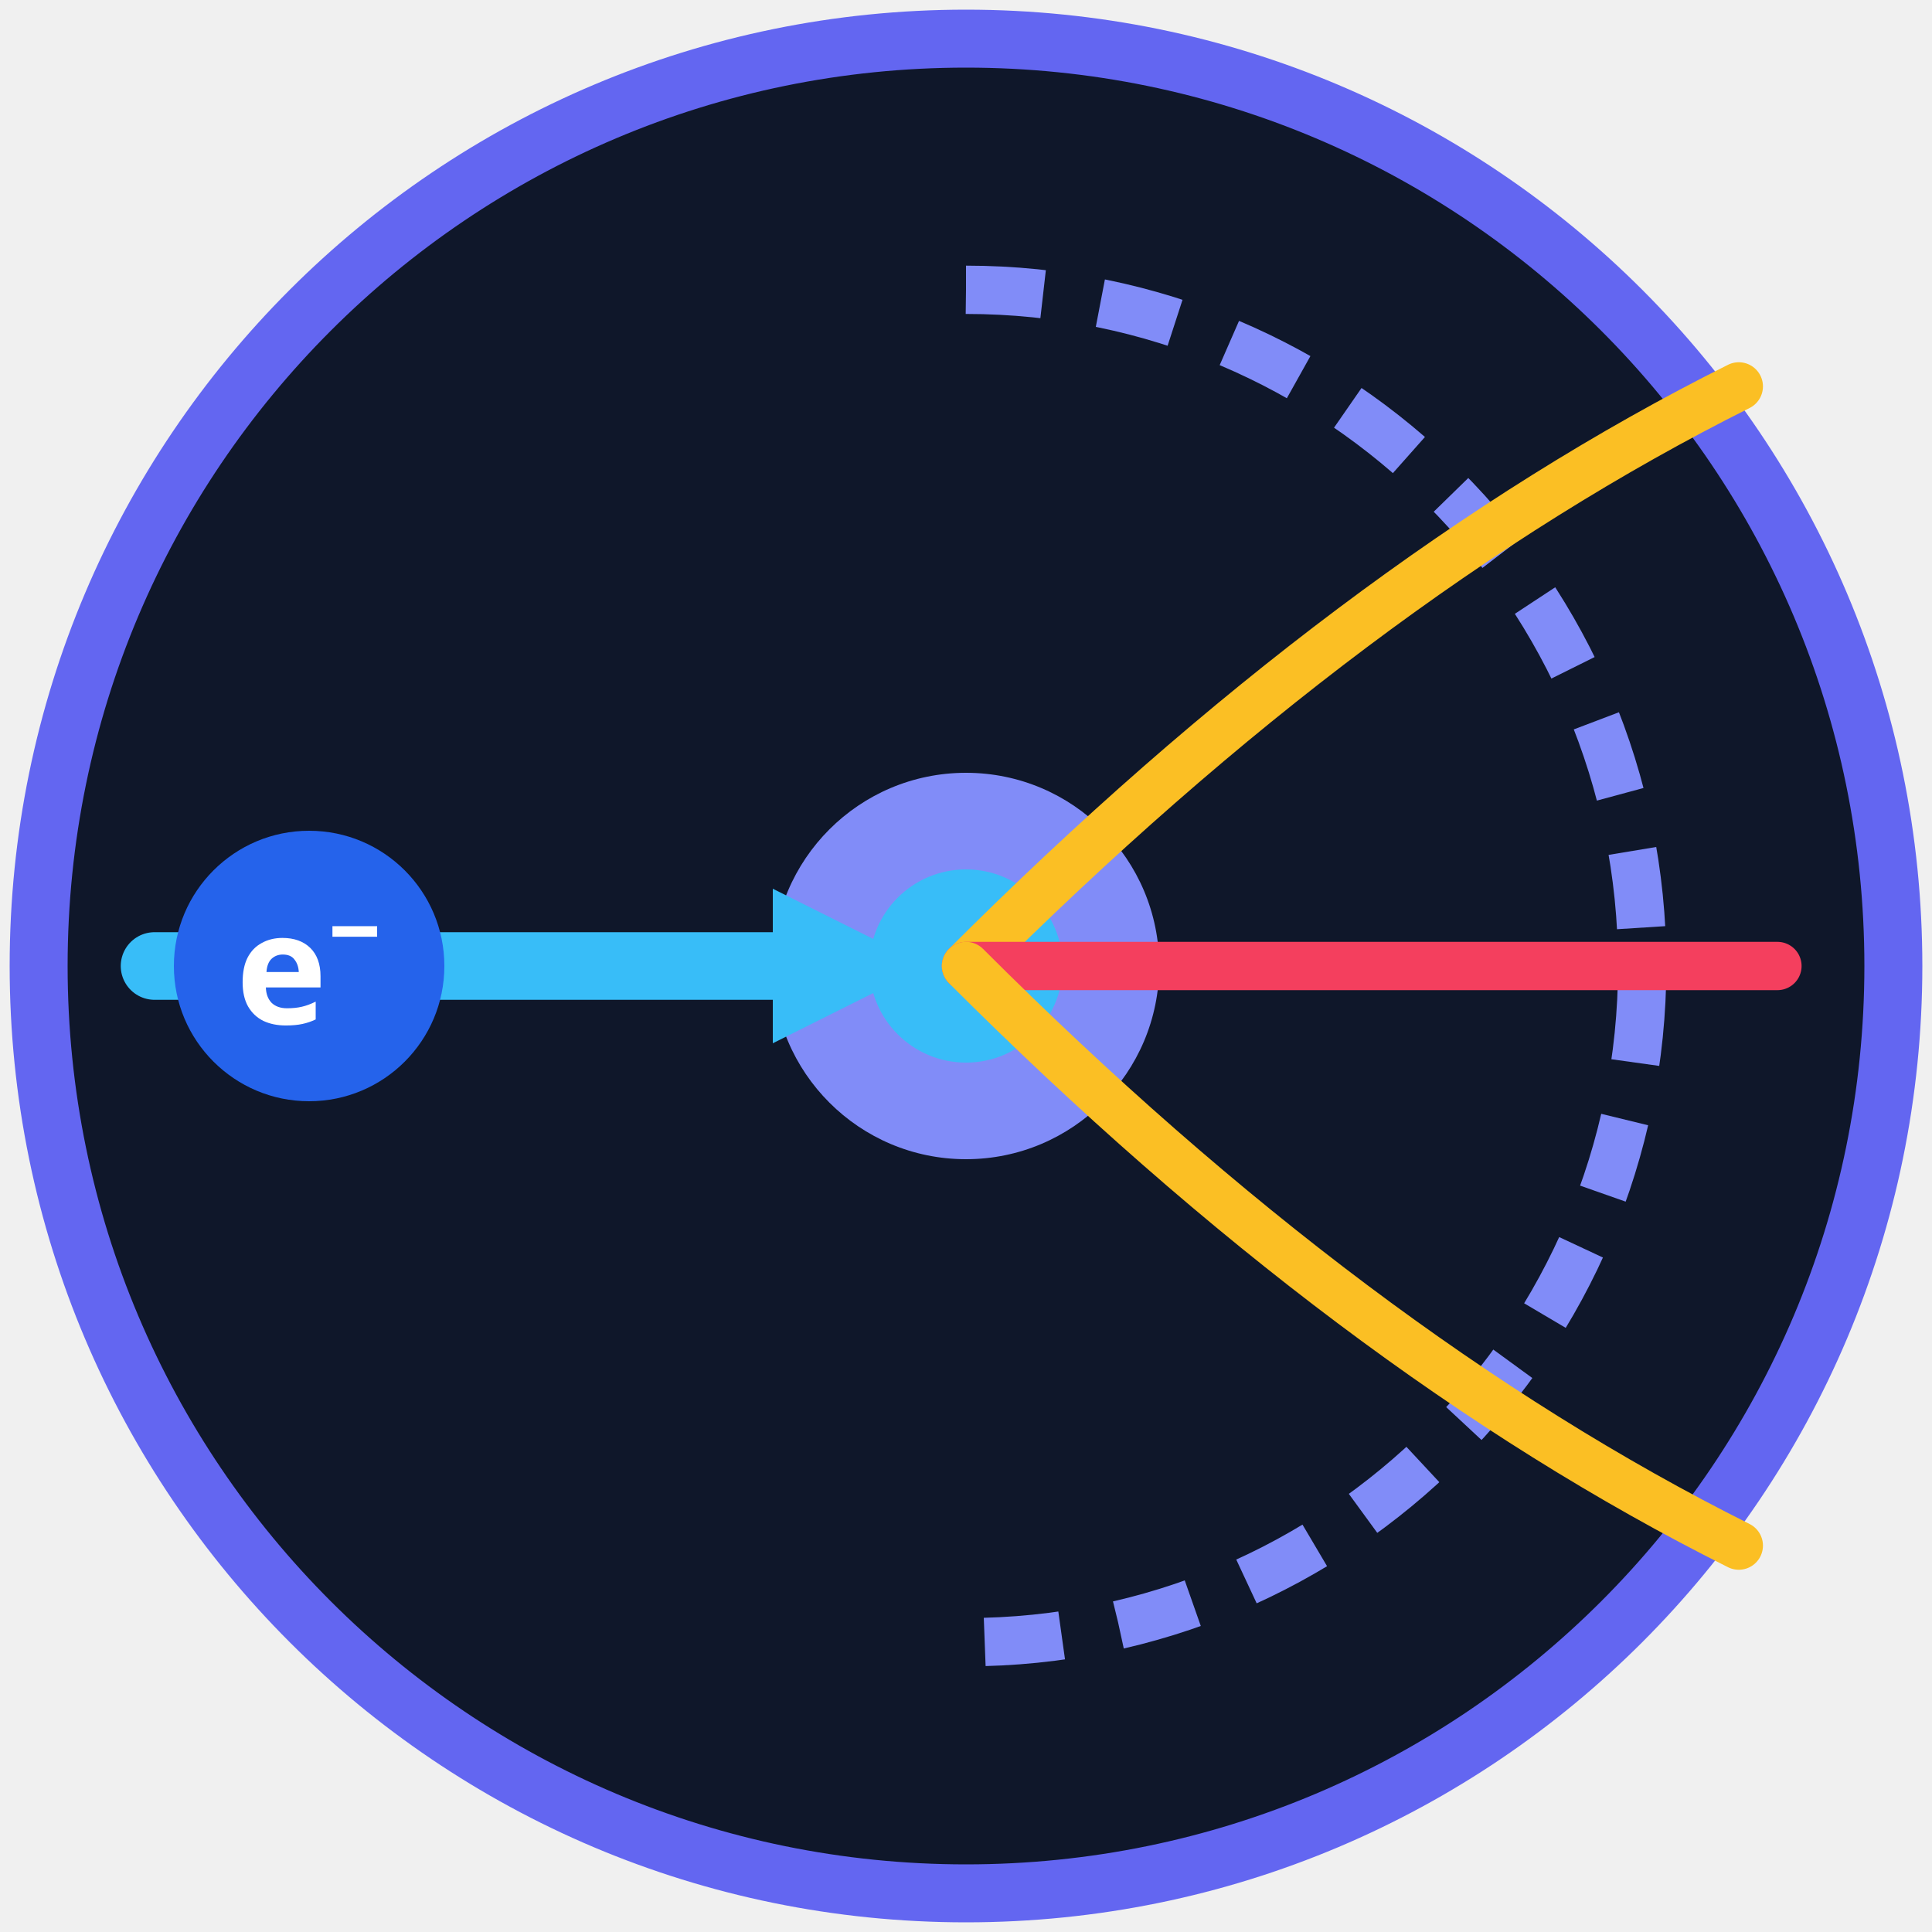
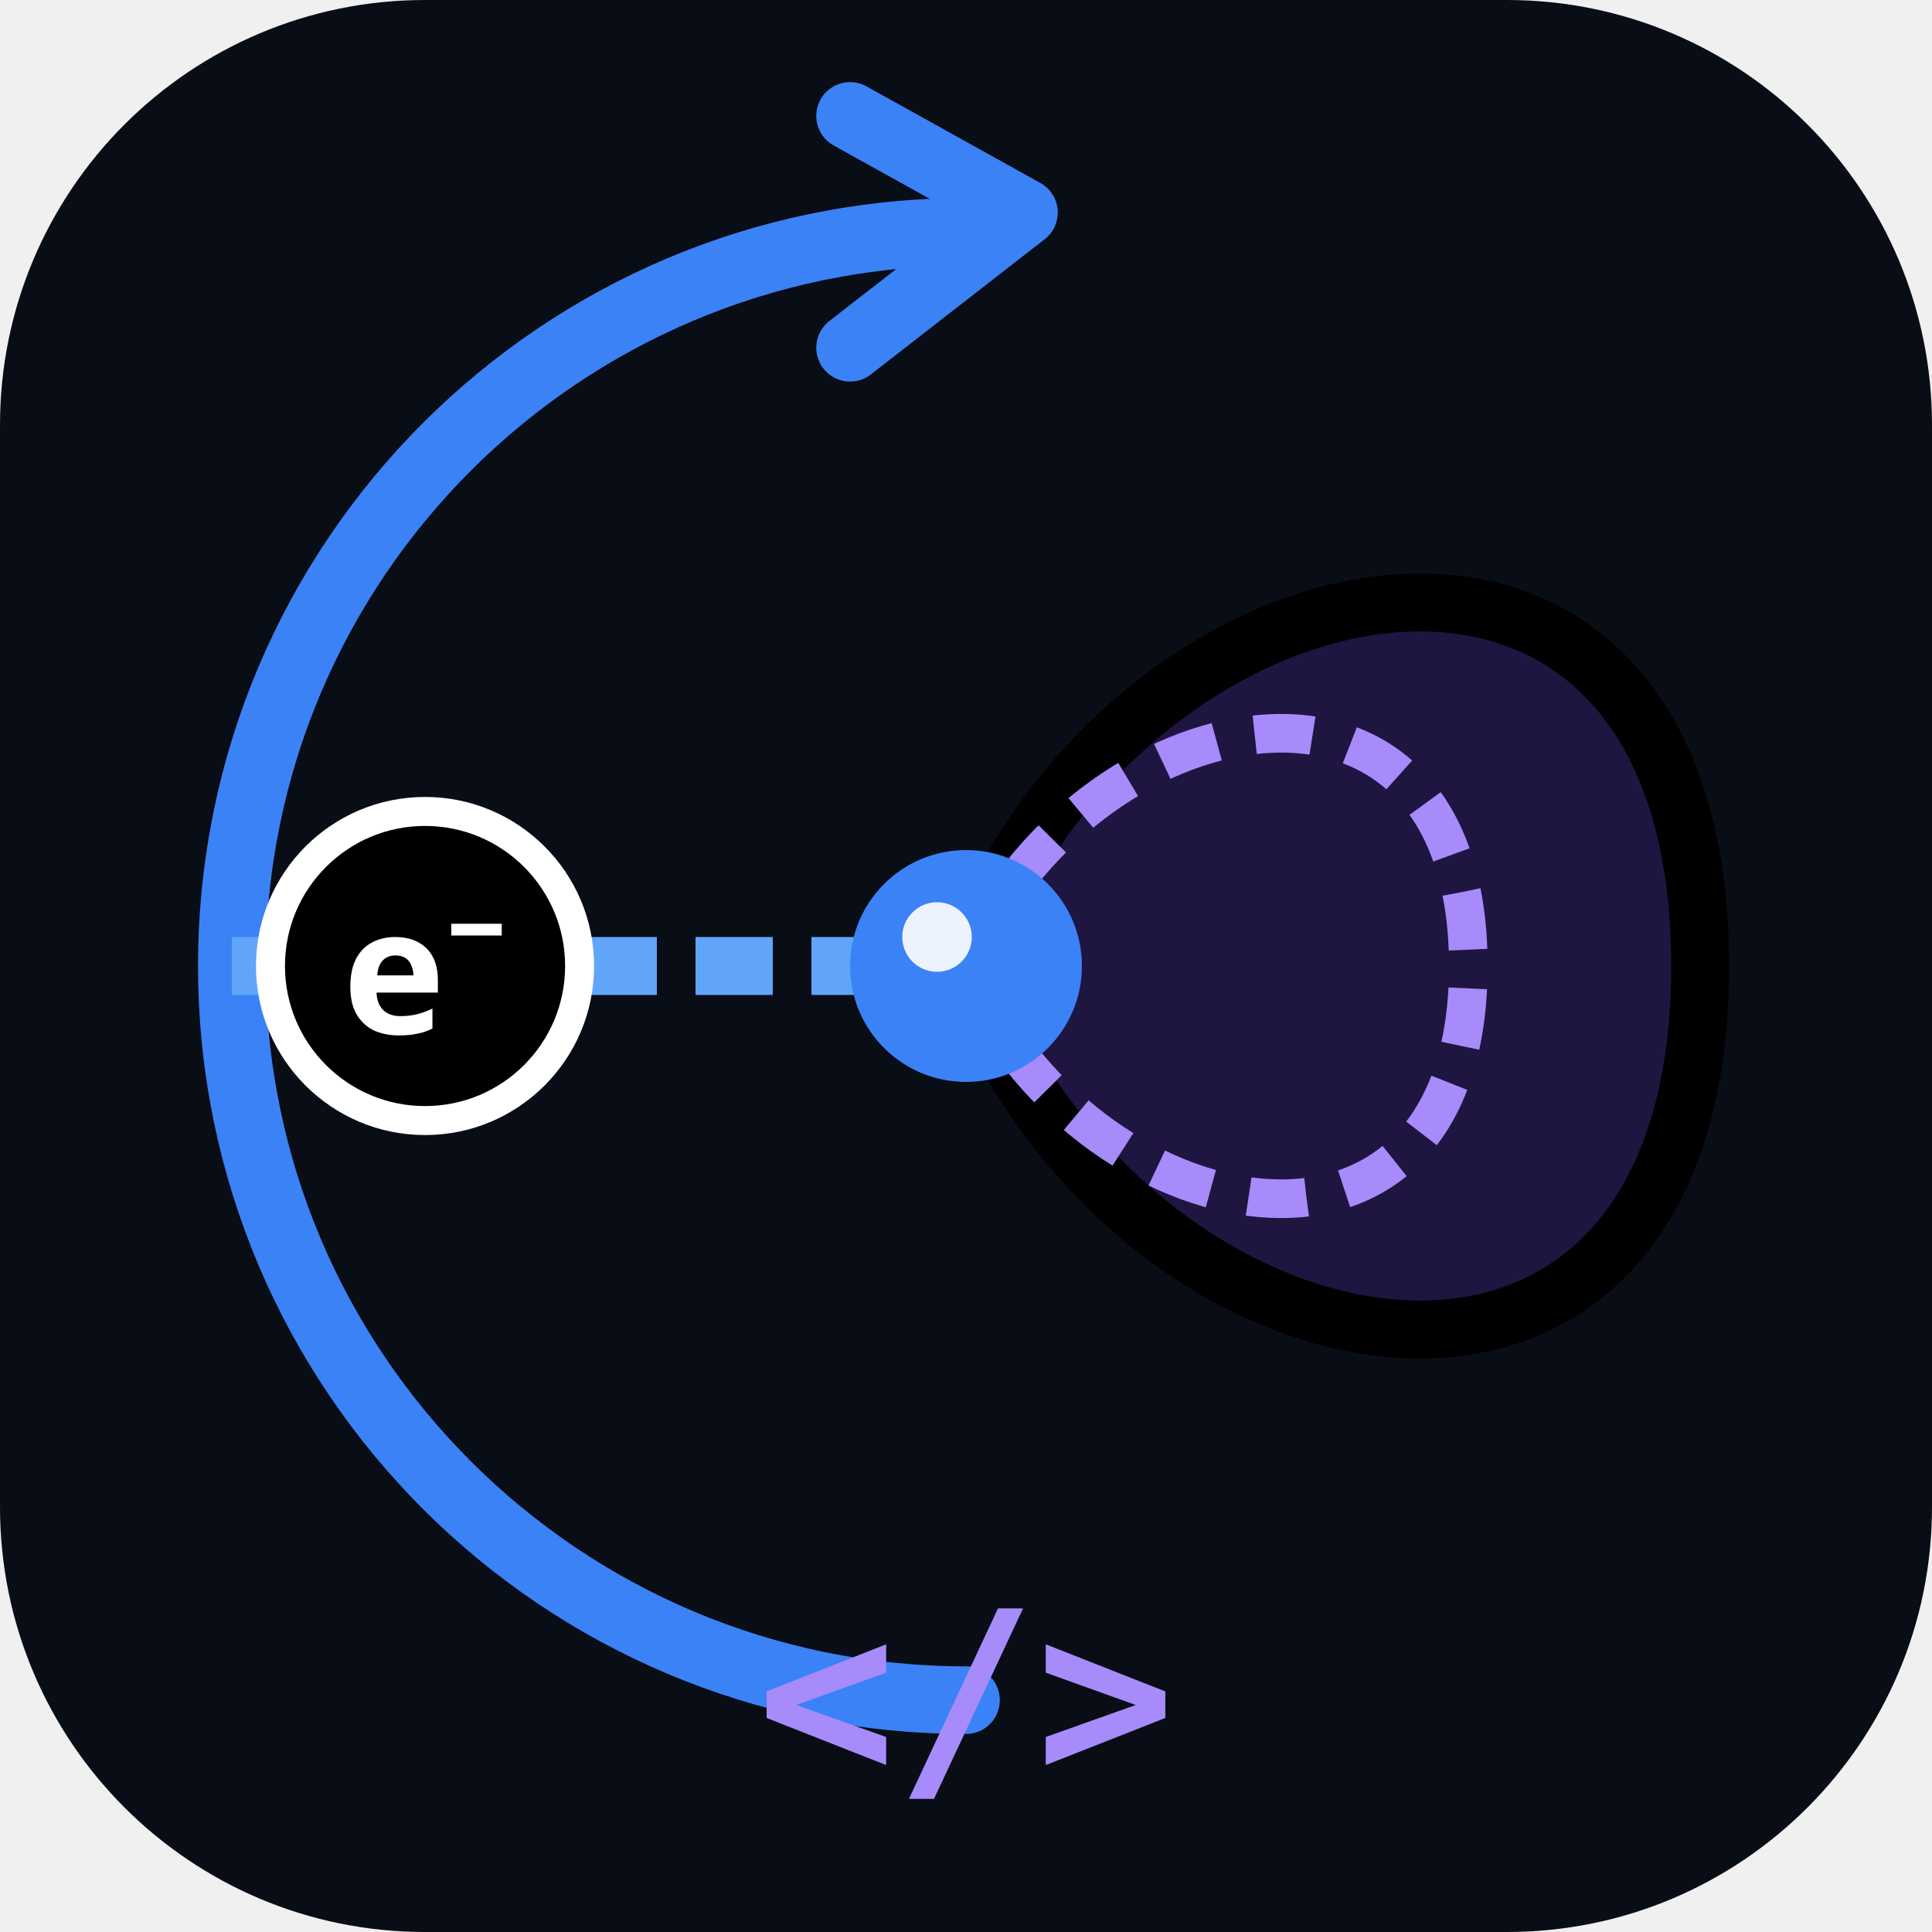
<svg xmlns="http://www.w3.org/2000/svg" viewBox="0 0 100 100" width="100" height="100">
-   <circle cx="50" cy="50" r="48" fill="#0f172a" stroke="#6366f1" stroke-width="3" />
-   <circle cx="50" cy="50" r="10" fill="#818cf8" />
-   <circle cx="50" cy="50" r="5" fill="#38bdf8" />
-   <path d="M 50 15 A 35 35 0 0 1 85 50 A 35 35 0 0 1 50 85" fill="none" stroke="#818cf8" stroke-width="2.5" stroke-dasharray="4 3" />
-   <line x1="8" y1="50" x2="40" y2="50" stroke="#38bdf8" stroke-width="3.5" stroke-linecap="round" />
-   <polygon points="40,46 48,50 40,54" fill="#38bdf8" />
-   <path d="M 50 50 Q 70 30 90 20" fill="none" stroke="#fbbf24" stroke-width="2.5" stroke-linecap="round" />
-   <path d="M 50 50 Q 75 50 92 50" fill="none" stroke="#f43f5e" stroke-width="2.5" stroke-linecap="round" />
-   <path d="M 50 50 Q 70 70 90 80" fill="none" stroke="#fbbf24" stroke-width="2.5" stroke-linecap="round" />
-   <circle cx="16" cy="50" r="7" fill="#2563eb" />
-   <text x="16" y="53" font-family="sans-serif" font-size="8" font-weight="bold" fill="#ffffff" text-anchor="middle">e⁻</text>
+   <defs>
+     <linearGradient id="brandGradient" x1="0%" y1="0%" x2="100%" y2="100%">
+       <stop offset="0%" stopColor="#2563EB" />
+       <stop offset="100%" stopColor="#7C3AED" />
+     </linearGradient>
+     <linearGradient id="nucleusGrad" x1="0%" y1="0%" x2="100%" y2="100%">
+       <stop offset="0%" stopColor="#3B82F6" />
+       <stop offset="100%" stopColor="#1D4ED8" />
+     </linearGradient>
+   </defs>
+   <rect width="100" height="100" rx="22" fill="#090D16" />
+   <path d="M 50 12 A 38 38 0 1 0 50 88" fill="none" stroke="#3B82F6" stroke-width="3.5" stroke-linecap="round" />
+   <path d="M 44 18 L 53 11 L 44 6" fill="none" stroke="#3B82F6" stroke-width="3.5" stroke-linecap="round" stroke-linejoin="round" />
+   <path d="M 50 50 C 58 28, 88 22, 88 50 C 88 78, 58 72, 50 50 Z" fill="rgba(124, 58, 237, 0.2)" stroke="url(#brandGradient)" stroke-width="3" />
+   <path d="M 50 50 C 56 36, 76 32, 76 50 C 76 68, 56 64, 50 50 Z" fill="none" stroke="#A78BFA" stroke-width="2" stroke-dasharray="3 2" />
+   <line x1="12" y1="50" x2="50" y2="50" stroke="#60A5FA" stroke-width="3" stroke-dasharray="4 2" />
+   <circle cx="22" cy="50" r="8" fill="url(#nucleusGrad)" stroke="#FFFFFF" stroke-width="1.5" />
+   <text x="22" y="53.5" font-family="system-ui, sans-serif" font-size="9" font-weight="bold" fill="#FFFFFF" text-anchor="middle">e⁻</text>
+   <circle cx="50" cy="50" r="6" fill="#3B82F6" />
+   <circle cx="48.5" cy="48.5" r="1.8" fill="#FFFFFF" opacity="0.9" />
+   <text x="50" y="92" font-family="monospace, sans-serif" font-size="12" font-weight="bold" fill="#A78BFA" text-anchor="middle">&lt;/&gt;</text>
</svg>
